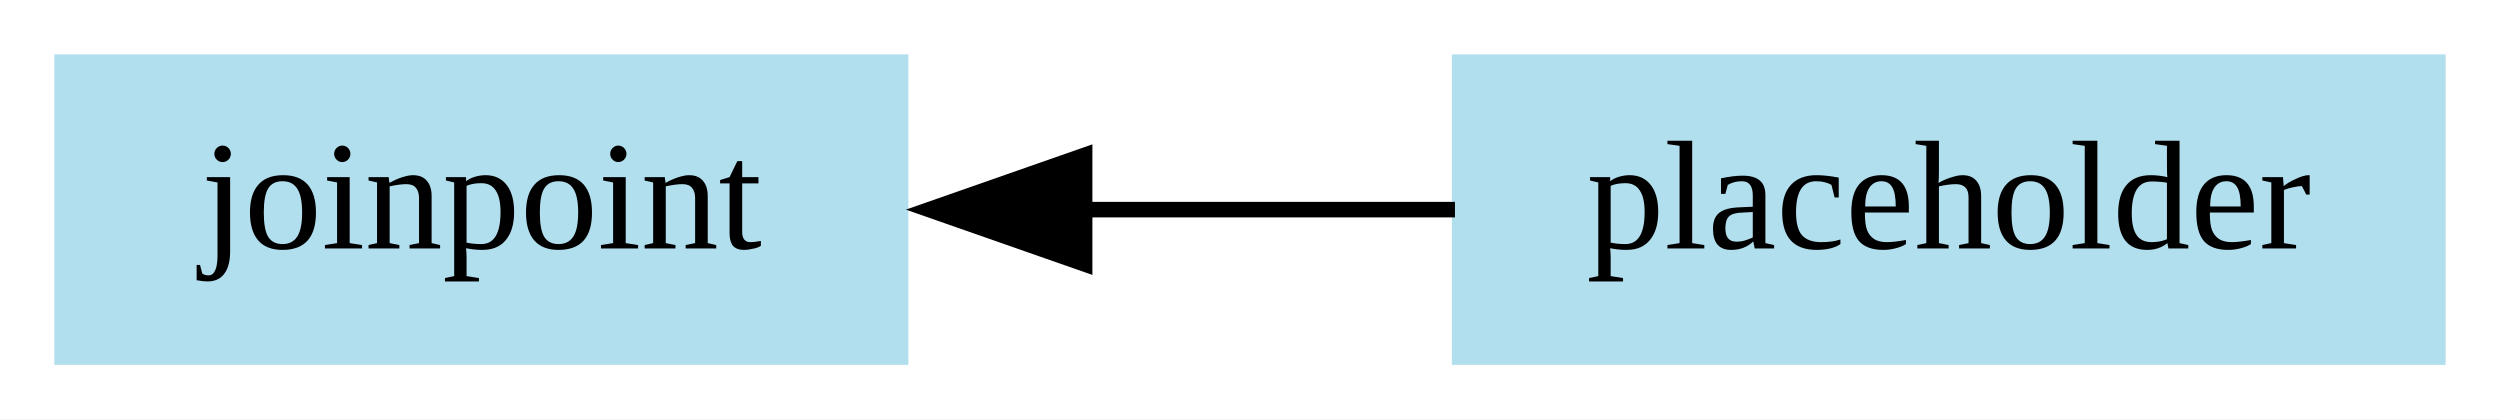
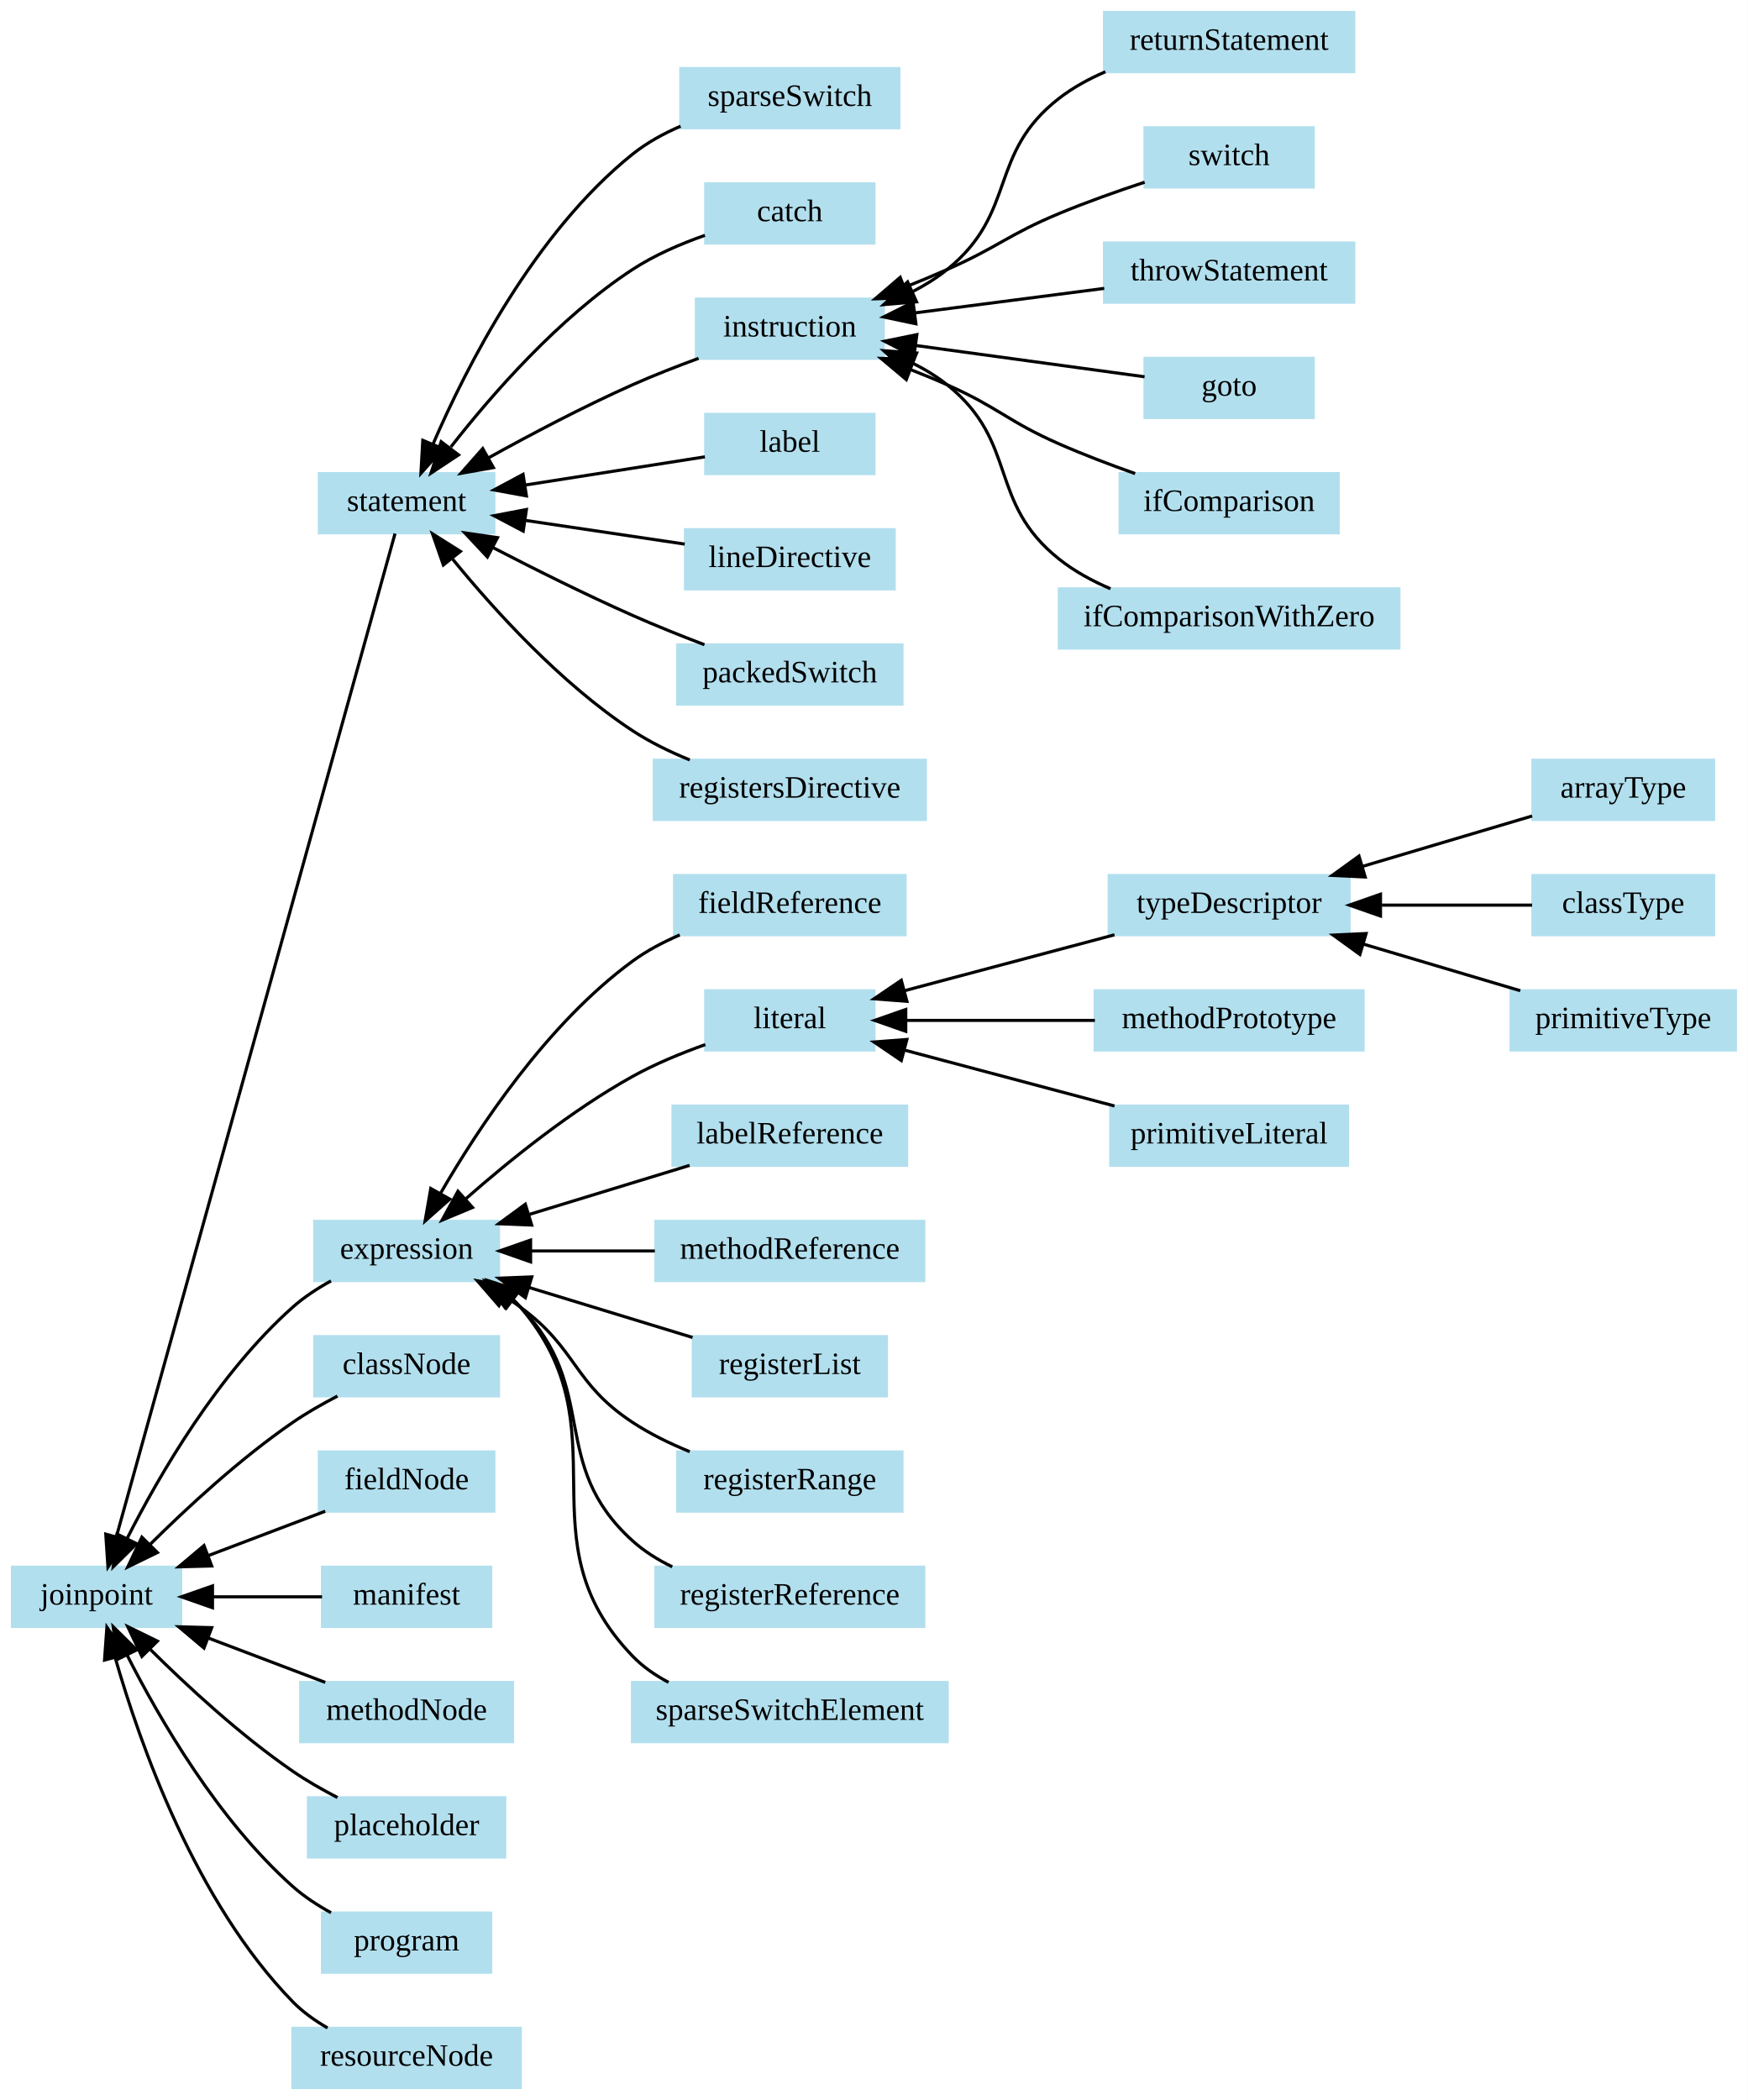
- <svg xmlns="http://www.w3.org/2000/svg" width="161pt" height="27pt" viewBox="0.00 0.00 161.00 27.00">
-   <g id="graph0" class="graph" transform="scale(1 1) rotate(0) translate(4 23)">
-     <polygon fill="white" stroke="none" points="-4,4 -4,-23 157,-23 157,4 -4,4" />
+ <svg xmlns="http://www.w3.org/2000/svg" width="561pt" height="674pt" viewBox="0.00 0.00 561.00 674.00">
+   <g id="graph0" class="graph" transform="scale(1 1) rotate(0) translate(4 670)">
+     <polygon fill="white" stroke="transparent" points="-4,4 -4,-670 557,-670 557,4 -4,4" />
    <g id="node1" class="node">
-       <polygon fill="#b2dfee" stroke="#b2dfee" points="153,-19 90,-19 90,0 153,0 153,-19" />
-       <text text-anchor="middle" x="121.5" y="-7" font-family="Times New Roman,serif" font-size="10.00">placeholder</text>
+       <polygon fill="#b2dfee" stroke="#b2dfee" points="546,-426 488,-426 488,-407 546,-407 546,-426" />
+       <text text-anchor="middle" x="517" y="-414" font-family="Times New Roman,serif" font-size="10.00">arrayType</text>
    </g>
    <g id="node2" class="node">
-       <polygon fill="#b2dfee" stroke="#b2dfee" points="54,-19 0,-19 0,0 54,0 54,-19" />
-       <text text-anchor="middle" x="27" y="-7" font-family="Times New Roman,serif" font-size="10.00">joinpoint</text>
+       <polygon fill="#b2dfee" stroke="#b2dfee" points="429,-389 352,-389 352,-370 429,-370 429,-389" />
+       <text text-anchor="middle" x="390.5" y="-377" font-family="Times New Roman,serif" font-size="10.00">typeDescriptor</text>
    </g>
    <g id="edge1" class="edge">
-       <path fill="none" stroke="black" d="M89.7,-9.5C82,-9.5 73.66,-9.5 65.67,-9.5" />
-       <polygon fill="black" stroke="black" points="65.85,-6 55.85,-9.5 65.85,-13 65.85,-6" />
+       <path fill="none" stroke="black" d="M487.75,-408.1C471.65,-403.32 451.17,-397.23 433.24,-391.91" />
+       <polygon fill="black" stroke="black" points="434.17,-388.53 423.59,-389.04 432.18,-395.24 434.17,-388.53" />
+     </g>
+     <g id="node18" class="node">
+       <polygon fill="#b2dfee" stroke="#b2dfee" points="276.5,-352 222.5,-352 222.5,-333 276.5,-333 276.5,-352" />
+       <text text-anchor="middle" x="249.5" y="-340" font-family="Times New Roman,serif" font-size="10.00">literal</text>
+     </g>
+     <g id="edge36" class="edge">
+       <path fill="none" stroke="black" d="M353.7,-369.97C332.97,-364.45 306.95,-357.52 286.22,-352.01" />
+       <polygon fill="black" stroke="black" points="287.08,-348.62 276.52,-349.43 285.28,-355.38 287.08,-348.62" />
+     </g>
+     <g id="node3" class="node">
+       <polygon fill="#b2dfee" stroke="#b2dfee" points="276.5,-611 222.5,-611 222.5,-592 276.5,-592 276.5,-611" />
+       <text text-anchor="middle" x="249.5" y="-599" font-family="Times New Roman,serif" font-size="10.00">catch</text>
+     </g>
+     <g id="node4" class="node">
+       <polygon fill="#b2dfee" stroke="#b2dfee" points="154.5,-518 98.5,-518 98.5,-499 154.5,-499 154.5,-518" />
+       <text text-anchor="middle" x="126.5" y="-506" font-family="Times New Roman,serif" font-size="10.00">statement</text>
+     </g>
+     <g id="edge2" class="edge">
+       <path fill="none" stroke="black" d="M222.25,-594.47C214.41,-591.72 206.04,-588.1 199,-583.5 175.37,-568.05 153.84,-543.36 140.72,-526.56" />
+       <polygon fill="black" stroke="black" points="143.17,-524 134.33,-518.15 137.59,-528.23 143.17,-524" />
+     </g>
+     <g id="node6" class="node">
+       <polygon fill="#b2dfee" stroke="#b2dfee" points="54,-167 0,-167 0,-148 54,-148 54,-167" />
+       <text text-anchor="middle" x="27" y="-155" font-family="Times New Roman,serif" font-size="10.00">joinpoint</text>
+     </g>
+     <g id="edge33" class="edge">
+       <path fill="none" stroke="black" d="M122.79,-498.75C109.53,-451.02 51.41,-241.77 33.36,-176.81" />
+       <polygon fill="black" stroke="black" points="36.7,-175.74 30.65,-167.04 29.95,-177.61 36.7,-175.74" />
+     </g>
+     <g id="node5" class="node">
+       <polygon fill="#b2dfee" stroke="#b2dfee" points="156,-241 97,-241 97,-222 156,-222 156,-241" />
+       <text text-anchor="middle" x="126.5" y="-229" font-family="Times New Roman,serif" font-size="10.00">classNode</text>
+     </g>
+     <g id="edge3" class="edge">
+       <path fill="none" stroke="black" d="M104.32,-221.92C99.47,-219.42 94.44,-216.55 90,-213.5 73.13,-201.91 56.02,-186.09 44.06,-174.21" />
+       <polygon fill="black" stroke="black" points="46.52,-171.72 37,-167.07 41.54,-176.64 46.52,-171.72" />
+     </g>
+     <g id="node7" class="node">
+       <polygon fill="#b2dfee" stroke="#b2dfee" points="546,-389 488,-389 488,-370 546,-370 546,-389" />
+       <text text-anchor="middle" x="517" y="-377" font-family="Times New Roman,serif" font-size="10.00">classType</text>
+     </g>
+     <g id="edge4" class="edge">
+       <path fill="none" stroke="black" d="M487.75,-379.5C473.51,-379.5 455.84,-379.5 439.54,-379.5" />
+       <polygon fill="black" stroke="black" points="439.08,-376 429.08,-379.5 439.08,-383 439.08,-376" />
+     </g>
+     <g id="node8" class="node">
+       <polygon fill="#b2dfee" stroke="#b2dfee" points="156,-278 97,-278 97,-259 156,-259 156,-278" />
+       <text text-anchor="middle" x="126.5" y="-266" font-family="Times New Roman,serif" font-size="10.00">expression</text>
+     </g>
+     <g id="edge5" class="edge">
+       <path fill="none" stroke="black" d="M102.24,-258.89C97.91,-256.51 93.62,-253.71 90,-250.5 66.04,-229.23 47.2,-196.71 36.84,-176.3" />
+       <polygon fill="black" stroke="black" points="39.87,-174.55 32.33,-167.11 33.59,-177.63 39.87,-174.55" />
+     </g>
+     <g id="node9" class="node">
+       <polygon fill="#b2dfee" stroke="#b2dfee" points="154.5,-204 98.5,-204 98.5,-185 154.5,-185 154.5,-204" />
+       <text text-anchor="middle" x="126.5" y="-192" font-family="Times New Roman,serif" font-size="10.00">fieldNode</text>
+     </g>
+     <g id="edge6" class="edge">
+       <path fill="none" stroke="black" d="M100.39,-184.97C88.99,-180.65 75.32,-175.46 62.94,-170.76" />
+       <polygon fill="black" stroke="black" points="63.95,-167.4 53.36,-167.12 61.47,-173.95 63.95,-167.4" />
+     </g>
+     <g id="node10" class="node">
+       <polygon fill="#b2dfee" stroke="#b2dfee" points="286.5,-389 212.5,-389 212.5,-370 286.5,-370 286.5,-389" />
+       <text text-anchor="middle" x="249.5" y="-377" font-family="Times New Roman,serif" font-size="10.00">fieldReference</text>
+     </g>
+     <g id="edge7" class="edge">
+       <path fill="none" stroke="black" d="M214.18,-369.93C208.84,-367.63 203.57,-364.85 199,-361.5 171.48,-341.35 149.37,-307.76 137.36,-286.94" />
+       <polygon fill="black" stroke="black" points="140.37,-285.14 132.44,-278.11 134.26,-288.55 140.37,-285.14" />
+     </g>
+     <g id="node11" class="node">
+       <polygon fill="#b2dfee" stroke="#b2dfee" points="417.5,-555 363.5,-555 363.5,-536 417.5,-536 417.5,-555" />
+       <text text-anchor="middle" x="390.5" y="-543" font-family="Times New Roman,serif" font-size="10.00">goto</text>
+     </g>
+     <g id="node12" class="node">
+       <polygon fill="#b2dfee" stroke="#b2dfee" points="279.5,-574 219.5,-574 219.5,-555 279.5,-555 279.5,-574" />
+       <text text-anchor="middle" x="249.5" y="-562" font-family="Times New Roman,serif" font-size="10.00">instruction</text>
+     </g>
+     <g id="edge8" class="edge">
+       <path fill="none" stroke="black" d="M363.36,-549.07C342.67,-551.9 313.44,-555.9 289.92,-559.11" />
+       <polygon fill="black" stroke="black" points="289.33,-555.66 279.9,-560.48 290.28,-562.6 289.33,-555.66" />
+     </g>
+     <g id="edge11" class="edge">
+       <path fill="none" stroke="black" d="M220.22,-554.99C213.21,-552.42 205.77,-549.51 199,-546.5 183.24,-539.49 166.17,-530.47 152.66,-522.98" />
+       <polygon fill="black" stroke="black" points="154.36,-519.92 143.93,-518.08 150.94,-526.03 154.36,-519.92" />
+     </g>
+     <g id="node13" class="node">
+       <polygon fill="#b2dfee" stroke="#b2dfee" points="425.5,-518 355.5,-518 355.5,-499 425.5,-499 425.5,-518" />
+       <text text-anchor="middle" x="390.5" y="-506" font-family="Times New Roman,serif" font-size="10.00">ifComparison</text>
+     </g>
+     <g id="edge9" class="edge">
+       <path fill="none" stroke="black" d="M360.33,-518C352.35,-520.83 343.76,-524.09 336,-527.5 319.43,-534.77 316.54,-539.17 300,-546.5 296.19,-548.19 292.17,-549.85 288.13,-551.43" />
+       <polygon fill="black" stroke="black" points="286.89,-548.16 278.78,-554.97 289.37,-554.7 286.89,-548.16" />
+     </g>
+     <g id="node14" class="node">
+       <polygon fill="#b2dfee" stroke="#b2dfee" points="445,-481 336,-481 336,-462 445,-462 445,-481" />
+       <text text-anchor="middle" x="390.5" y="-469" font-family="Times New Roman,serif" font-size="10.00">ifComparisonWithZero</text>
+     </g>
+     <g id="edge10" class="edge">
+       <path fill="none" stroke="black" d="M352.42,-481.04C346.58,-483.53 340.87,-486.64 336,-490.5 312.81,-508.88 323.12,-528.03 300,-546.5 296.66,-549.16 292.9,-551.46 288.97,-553.42" />
+       <polygon fill="black" stroke="black" points="287.44,-550.27 279.64,-557.44 290.21,-556.7 287.44,-550.27" />
+     </g>
+     <g id="node15" class="node">
+       <polygon fill="#b2dfee" stroke="#b2dfee" points="276.5,-537 222.5,-537 222.5,-518 276.5,-518 276.5,-537" />
+       <text text-anchor="middle" x="249.5" y="-525" font-family="Times New Roman,serif" font-size="10.00">label</text>
+     </g>
+     <g id="edge12" class="edge">
+       <path fill="none" stroke="black" d="M222.24,-523.38C205.35,-520.73 183.16,-517.24 164.49,-514.31" />
+       <polygon fill="black" stroke="black" points="164.96,-510.84 154.54,-512.75 163.88,-517.76 164.96,-510.84" />
+     </g>
+     <g id="node16" class="node">
+       <polygon fill="#b2dfee" stroke="#b2dfee" points="287,-315 212,-315 212,-296 287,-296 287,-315" />
+       <text text-anchor="middle" x="249.5" y="-303" font-family="Times New Roman,serif" font-size="10.00">labelReference</text>
+     </g>
+     <g id="edge13" class="edge">
+       <path fill="none" stroke="black" d="M217.34,-295.97C201.68,-291.18 182.57,-285.34 166,-280.27" />
+       <polygon fill="black" stroke="black" points="166.65,-276.81 156.07,-277.24 164.61,-283.51 166.65,-276.81" />
+     </g>
+     <g id="node17" class="node">
+       <polygon fill="#b2dfee" stroke="#b2dfee" points="283,-500 216,-500 216,-481 283,-481 283,-500" />
+       <text text-anchor="middle" x="249.5" y="-488" font-family="Times New Roman,serif" font-size="10.00">lineDirective</text>
+     </g>
+     <g id="edge14" class="edge">
+       <path fill="none" stroke="black" d="M215.76,-495.37C200.02,-497.71 181.1,-500.53 164.81,-502.95" />
+       <polygon fill="black" stroke="black" points="163.93,-499.54 154.55,-504.48 164.96,-506.47 163.93,-499.54" />
+     </g>
+     <g id="edge15" class="edge">
+       <path fill="none" stroke="black" d="M222.39,-334.74C214.63,-331.98 206.28,-328.54 199,-324.5 179.36,-313.6 159.44,-297.5 145.63,-285.35" />
+       <polygon fill="black" stroke="black" points="147.66,-282.46 137.88,-278.38 142.98,-287.67 147.66,-282.46" />
+     </g>
+     <g id="node19" class="node">
+       <polygon fill="#b2dfee" stroke="#b2dfee" points="153.5,-167 99.5,-167 99.5,-148 153.5,-148 153.5,-167" />
+       <text text-anchor="middle" x="126.5" y="-155" font-family="Times New Roman,serif" font-size="10.00">manifest</text>
+     </g>
+     <g id="edge16" class="edge">
+       <path fill="none" stroke="black" d="M99.37,-157.5C88.66,-157.5 76.08,-157.5 64.49,-157.5" />
+       <polygon fill="black" stroke="black" points="64.2,-154 54.2,-157.5 64.2,-161 64.2,-154" />
+     </g>
+     <g id="node20" class="node">
+       <polygon fill="#b2dfee" stroke="#b2dfee" points="160.5,-130 92.5,-130 92.5,-111 160.5,-111 160.5,-130" />
+       <text text-anchor="middle" x="126.5" y="-118" font-family="Times New Roman,serif" font-size="10.00">methodNode</text>
+     </g>
+     <g id="edge17" class="edge">
+       <path fill="none" stroke="black" d="M100.39,-130.03C88.99,-134.35 75.32,-139.54 62.94,-144.24" />
+       <polygon fill="black" stroke="black" points="61.47,-141.05 53.36,-147.88 63.95,-147.6 61.47,-141.05" />
+     </g>
+     <g id="node21" class="node">
+       <polygon fill="#b2dfee" stroke="#b2dfee" points="433.5,-352 347.5,-352 347.5,-333 433.5,-333 433.5,-352" />
+       <text text-anchor="middle" x="390.5" y="-340" font-family="Times New Roman,serif" font-size="10.00">methodPrototype</text>
+     </g>
+     <g id="edge18" class="edge">
+       <path fill="none" stroke="black" d="M347.42,-342.5C328.09,-342.5 305.4,-342.5 286.83,-342.5" />
+       <polygon fill="black" stroke="black" points="286.71,-339 276.71,-342.5 286.71,-346 286.71,-339" />
+     </g>
+     <g id="node22" class="node">
+       <polygon fill="#b2dfee" stroke="#b2dfee" points="292.5,-278 206.5,-278 206.5,-259 292.5,-259 292.5,-278" />
+       <text text-anchor="middle" x="249.5" y="-266" font-family="Times New Roman,serif" font-size="10.00">methodReference</text>
+     </g>
+     <g id="edge19" class="edge">
+       <path fill="none" stroke="black" d="M206.18,-268.5C193.3,-268.5 179.2,-268.5 166.54,-268.5" />
+       <polygon fill="black" stroke="black" points="166.3,-265 156.3,-268.5 166.3,-272 166.3,-265" />
+     </g>
+     <g id="node23" class="node">
+       <polygon fill="#b2dfee" stroke="#b2dfee" points="285.5,-463 213.5,-463 213.5,-444 285.5,-444 285.5,-463" />
+       <text text-anchor="middle" x="249.5" y="-451" font-family="Times New Roman,serif" font-size="10.00">packedSwitch</text>
+     </g>
+     <g id="edge20" class="edge">
+       <path fill="none" stroke="black" d="M222.1,-463.07C214.57,-465.95 206.41,-469.22 199,-472.5 183.97,-479.15 167.56,-487.34 154.26,-494.23" />
+       <polygon fill="black" stroke="black" points="152.43,-491.24 145.19,-498.97 155.67,-497.44 152.43,-491.24" />
+     </g>
+     <g id="node24" class="node">
+       <polygon fill="#b2dfee" stroke="#b2dfee" points="158,-93 95,-93 95,-74 158,-74 158,-93" />
+       <text text-anchor="middle" x="126.5" y="-81" font-family="Times New Roman,serif" font-size="10.00">placeholder</text>
+     </g>
+     <g id="edge21" class="edge">
+       <path fill="none" stroke="black" d="M104.32,-93.08C99.47,-95.58 94.44,-98.45 90,-101.5 73.13,-113.09 56.02,-128.91 44.06,-140.79" />
+       <polygon fill="black" stroke="black" points="41.54,-138.36 37,-147.93 46.52,-143.28 41.54,-138.36" />
+     </g>
+     <g id="node25" class="node">
+       <polygon fill="#b2dfee" stroke="#b2dfee" points="428.5,-315 352.5,-315 352.5,-296 428.5,-296 428.5,-315" />
+       <text text-anchor="middle" x="390.5" y="-303" font-family="Times New Roman,serif" font-size="10.00">primitiveLiteral</text>
+     </g>
+     <g id="edge22" class="edge">
+       <path fill="none" stroke="black" d="M353.7,-315.03C332.97,-320.55 306.95,-327.48 286.22,-332.99" />
+       <polygon fill="black" stroke="black" points="285.28,-329.62 276.52,-335.57 287.08,-336.38 285.28,-329.62" />
+     </g>
+     <g id="node26" class="node">
+       <polygon fill="#b2dfee" stroke="#b2dfee" points="553,-352 481,-352 481,-333 553,-333 553,-352" />
+       <text text-anchor="middle" x="517" y="-340" font-family="Times New Roman,serif" font-size="10.00">primitiveType</text>
+     </g>
+     <g id="edge23" class="edge">
+       <path fill="none" stroke="black" d="M483.94,-352.03C468.66,-356.57 450.19,-362.06 433.79,-366.93" />
+       <polygon fill="black" stroke="black" points="432.47,-363.67 423.89,-369.88 434.47,-370.38 432.47,-363.67" />
+     </g>
+     <g id="node27" class="node">
+       <polygon fill="#b2dfee" stroke="#b2dfee" points="153.5,-56 99.5,-56 99.5,-37 153.5,-37 153.5,-56" />
+       <text text-anchor="middle" x="126.5" y="-44" font-family="Times New Roman,serif" font-size="10.00">program</text>
+     </g>
+     <g id="edge24" class="edge">
+       <path fill="none" stroke="black" d="M102.24,-56.11C97.91,-58.49 93.62,-61.29 90,-64.5 66.04,-85.77 47.2,-118.29 36.84,-138.7" />
+       <polygon fill="black" stroke="black" points="33.59,-137.37 32.33,-147.89 39.87,-140.45 33.59,-137.37" />
+     </g>
+     <g id="node28" class="node">
+       <polygon fill="#b2dfee" stroke="#b2dfee" points="280.5,-241 218.5,-241 218.5,-222 280.5,-222 280.5,-241" />
+       <text text-anchor="middle" x="249.5" y="-229" font-family="Times New Roman,serif" font-size="10.00">registerList</text>
+     </g>
+     <g id="edge25" class="edge">
+       <path fill="none" stroke="black" d="M218.28,-240.74C202.36,-245.61 182.68,-251.63 165.71,-256.81" />
+       <polygon fill="black" stroke="black" points="164.63,-253.49 156.09,-259.76 166.68,-260.18 164.63,-253.49" />
+     </g>
+     <g id="node29" class="node">
+       <polygon fill="#b2dfee" stroke="#b2dfee" points="285.5,-204 213.5,-204 213.5,-185 285.5,-185 285.5,-204" />
+       <text text-anchor="middle" x="249.5" y="-192" font-family="Times New Roman,serif" font-size="10.00">registerRange</text>
+     </g>
+     <g id="edge26" class="edge">
+       <path fill="none" stroke="black" d="M217.38,-204.08C211.05,-206.67 204.61,-209.8 199,-213.5 179.84,-226.13 181.48,-236.91 163,-250.5 161.41,-251.67 159.74,-252.8 158.02,-253.88" />
+       <polygon fill="black" stroke="black" points="156.14,-250.93 149.2,-258.93 159.61,-257 156.14,-250.93" />
+     </g>
+     <g id="node30" class="node">
+       <polygon fill="#b2dfee" stroke="#b2dfee" points="292.5,-167 206.5,-167 206.5,-148 292.5,-148 292.5,-167" />
+       <text text-anchor="middle" x="249.5" y="-155" font-family="Times New Roman,serif" font-size="10.00">registerReference</text>
+     </g>
+     <g id="edge27" class="edge">
+       <path fill="none" stroke="black" d="M211.77,-167.12C207.14,-169.37 202.73,-172.12 199,-175.5 171.6,-200.32 188.86,-224.07 163,-250.5 162.1,-251.42 161.15,-252.3 160.15,-253.14" />
+       <polygon fill="black" stroke="black" points="158.11,-250.3 151.87,-258.86 162.08,-256.06 158.11,-250.3" />
+     </g>
+     <g id="node31" class="node">
+       <polygon fill="#b2dfee" stroke="#b2dfee" points="293,-426 206,-426 206,-407 293,-407 293,-426" />
+       <text text-anchor="middle" x="249.5" y="-414" font-family="Times New Roman,serif" font-size="10.00">registersDirective</text>
+     </g>
+     <g id="edge28" class="edge">
+       <path fill="none" stroke="black" d="M217.39,-426.09C211.06,-428.68 204.62,-431.81 199,-435.5 175.98,-450.62 154.58,-474.25 141.31,-490.51" />
+       <polygon fill="black" stroke="black" points="138.3,-488.67 134.81,-498.68 143.77,-493.03 138.3,-488.67" />
+     </g>
+     <g id="node32" class="node">
+       <polygon fill="#b2dfee" stroke="#b2dfee" points="163,-19 90,-19 90,0 163,0 163,-19" />
+       <text text-anchor="middle" x="126.5" y="-7" font-family="Times New Roman,serif" font-size="10.00">resourceNode</text>
+     </g>
+     <g id="edge29" class="edge">
+       <path fill="none" stroke="black" d="M101.13,-19.13C97.09,-21.46 93.19,-24.24 90,-27.5 58.7,-59.57 40.84,-110.45 32.94,-138.08" />
+       <polygon fill="black" stroke="black" points="29.55,-137.19 30.31,-147.76 36.31,-139.03 29.55,-137.19" />
+     </g>
+     <g id="node33" class="node">
+       <polygon fill="#b2dfee" stroke="#b2dfee" points="430.5,-666 350.5,-666 350.5,-647 430.5,-647 430.5,-666" />
+       <text text-anchor="middle" x="390.5" y="-654" font-family="Times New Roman,serif" font-size="10.00">returnStatement</text>
+     </g>
+     <g id="edge30" class="edge">
+       <path fill="none" stroke="black" d="M350.79,-646.97C345.52,-644.7 340.42,-641.92 336,-638.5 312.88,-620.64 322.74,-601.84 300,-583.5 296.66,-580.8 292.88,-578.46 288.95,-576.42" />
+       <polygon fill="black" stroke="black" points="290.17,-573.13 279.62,-572.23 287.31,-579.52 290.17,-573.13" />
+     </g>
+     <g id="node34" class="node">
+       <polygon fill="#b2dfee" stroke="#b2dfee" points="284.5,-648 214.5,-648 214.5,-629 284.5,-629 284.5,-648" />
+       <text text-anchor="middle" x="249.5" y="-636" font-family="Times New Roman,serif" font-size="10.00">sparseSwitch</text>
+     </g>
+     <g id="edge31" class="edge">
+       <path fill="none" stroke="black" d="M214.44,-629.49C208.94,-627.12 203.57,-624.16 199,-620.5 167.5,-595.25 145.65,-552.18 134.98,-527.46" />
+       <polygon fill="black" stroke="black" points="138.16,-525.99 131.1,-518.09 131.7,-528.67 138.16,-525.99" />
+     </g>
+     <g id="node35" class="node">
+       <polygon fill="#b2dfee" stroke="#b2dfee" points="300,-130 199,-130 199,-111 300,-111 300,-130" />
+       <text text-anchor="middle" x="249.5" y="-118" font-family="Times New Roman,serif" font-size="10.00">sparseSwitchElement</text>
+     </g>
+     <g id="edge32" class="edge">
+       <path fill="none" stroke="black" d="M210.58,-130.05C206.3,-132.3 202.3,-135.07 199,-138.5 162.73,-176.16 196.93,-210.72 163,-250.5 162.28,-251.34 161.52,-252.15 160.71,-252.92" />
+       <polygon fill="black" stroke="black" points="158.51,-250.19 152.61,-258.99 162.71,-255.79 158.51,-250.19" />
+     </g>
+     <g id="node36" class="node">
+       <polygon fill="#b2dfee" stroke="#b2dfee" points="417.5,-629 363.5,-629 363.5,-610 417.5,-610 417.5,-629" />
+       <text text-anchor="middle" x="390.5" y="-617" font-family="Times New Roman,serif" font-size="10.00">switch</text>
+     </g>
+     <g id="edge34" class="edge">
+       <path fill="none" stroke="black" d="M363.38,-611.52C354.58,-608.62 344.78,-605.15 336,-601.5 319.48,-594.63 316.37,-590.71 300,-583.5 295.6,-581.56 290.93,-579.62 286.29,-577.76" />
+       <polygon fill="black" stroke="black" points="287.48,-574.47 276.9,-574.09 284.93,-580.99 287.48,-574.47" />
+     </g>
+     <g id="node37" class="node">
+       <polygon fill="#b2dfee" stroke="#b2dfee" points="430.5,-592 350.5,-592 350.5,-573 430.5,-573 430.5,-592" />
+       <text text-anchor="middle" x="390.5" y="-580" font-family="Times New Roman,serif" font-size="10.00">throwStatement</text>
+     </g>
+     <g id="edge35" class="edge">
+       <path fill="none" stroke="black" d="M350.41,-577.44C331.44,-574.98 308.7,-572.04 289.72,-569.58" />
+       <polygon fill="black" stroke="black" points="289.97,-566.08 279.6,-568.27 289.07,-573.02 289.97,-566.08" />
    </g>
  </g>
</svg>
